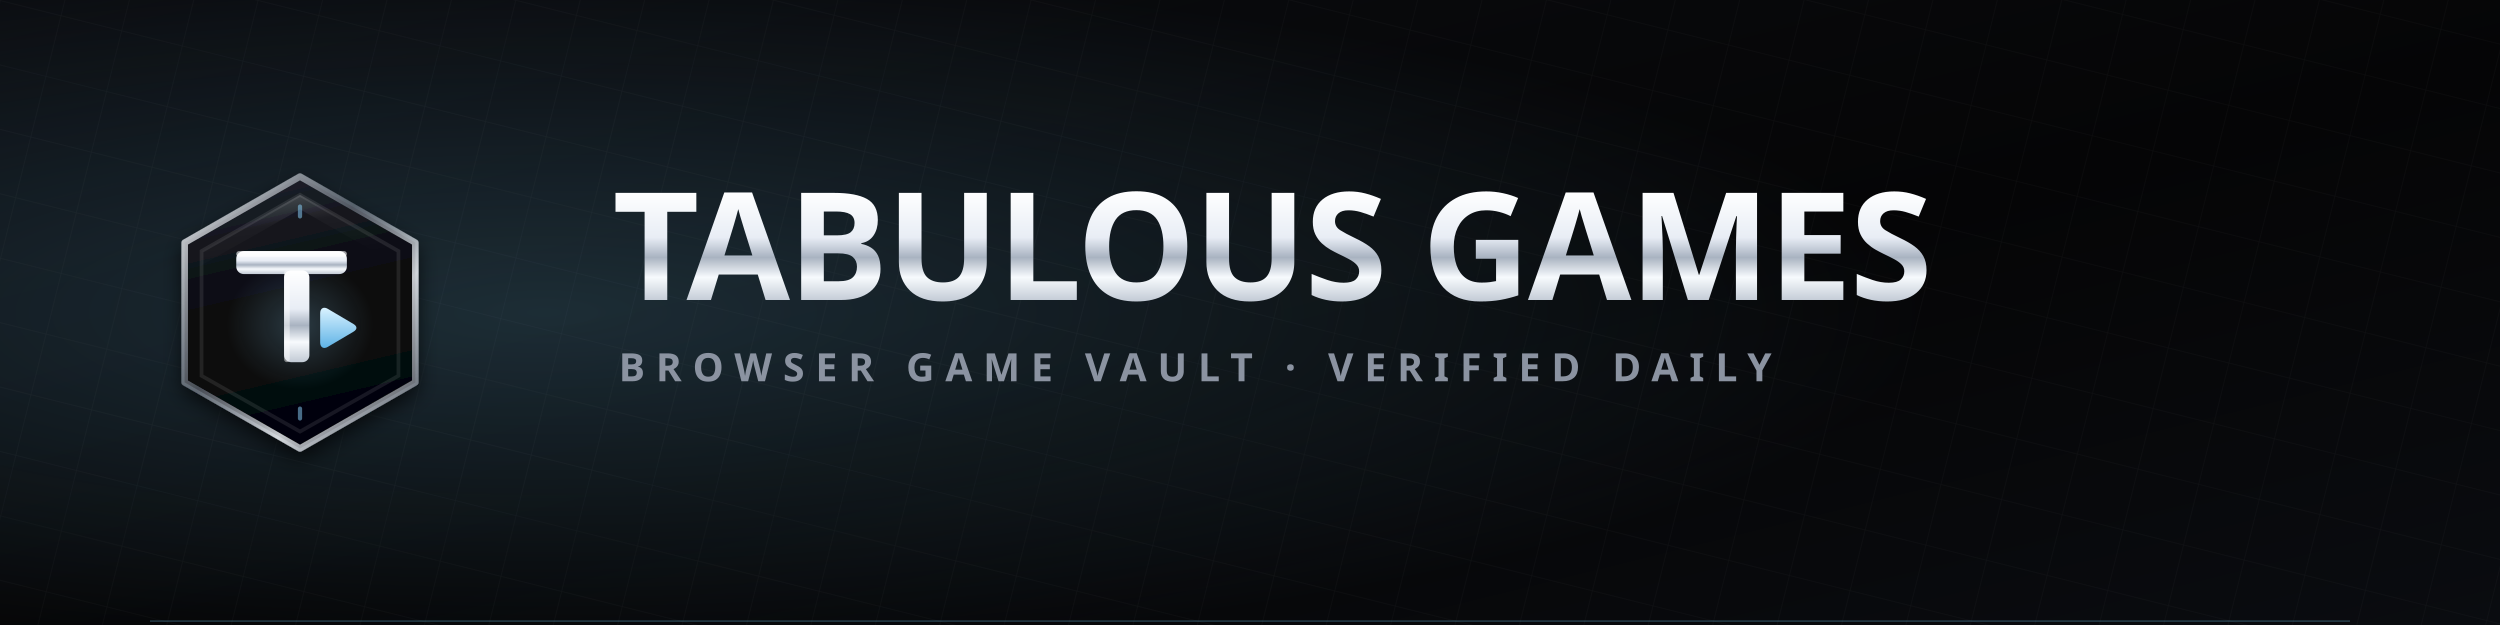
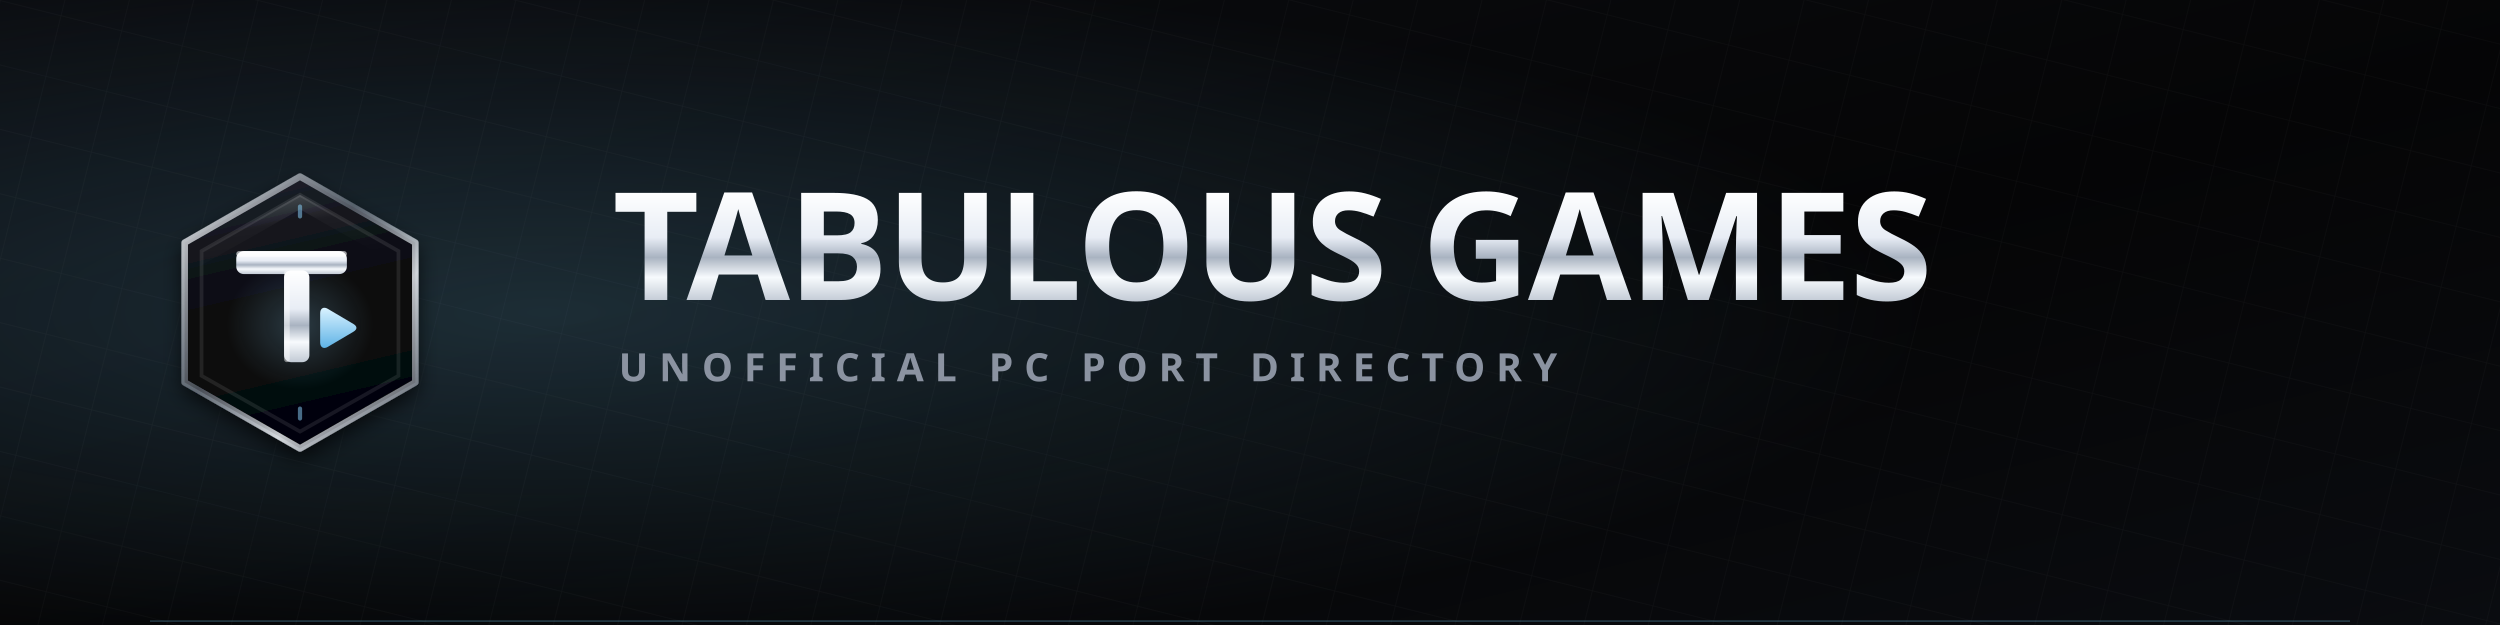
<svg xmlns="http://www.w3.org/2000/svg" width="1600" height="400" viewBox="0 0 1600 400">
  <defs>
    <linearGradient id="bg" x1="0" y1="0" x2="1" y2="1">
      <stop offset="0" stop-color="#0b0d11" />
      <stop offset="0.55" stop-color="#050506" />
      <stop offset="1" stop-color="#0a0c10" />
    </linearGradient>
    <radialGradient id="halo" cx="22%" cy="50%" r="55%">
      <stop offset="0" stop-color="#7dd3fc" stop-opacity="0.18" />
      <stop offset="1" stop-color="#7dd3fc" stop-opacity="0" />
    </radialGradient>
    <linearGradient id="chrome" x1="0" y1="0" x2="0" y2="1">
      <stop offset="0" stop-color="#ffffff" />
      <stop offset="0.42" stop-color="#e8edf5" />
      <stop offset="0.6" stop-color="#a9b3c1" />
      <stop offset="0.78" stop-color="#f7fafd" />
      <stop offset="1" stop-color="#c2cad5" />
    </linearGradient>
    <pattern id="grid" width="40" height="40" patternUnits="userSpaceOnUse" patternTransform="rotate(14)">
      <path d="M0 0H40M0 0V40" stroke="#ffffff" stroke-opacity="0.028" stroke-width="1" />
    </pattern>
  </defs>
  <rect width="1600" height="400" fill="url(#bg)" />
  <rect width="1600" height="400" fill="url(#grid)" />
  <rect width="1600" height="400" fill="url(#halo)" />
  <g transform="translate(96 104) scale(3)">
    <defs>
      <linearGradient id="chrome" x1="0.15" y1="0" x2="0.85" y2="1">
        <stop offset="0" stop-color="#ffffff" />
        <stop offset="0.26" stop-color="#eef2f7" />
        <stop offset="0.5" stop-color="#b6bfcc" />
        <stop offset="0.58" stop-color="#fbfdff" />
        <stop offset="0.78" stop-color="#98a2b1" />
        <stop offset="1" stop-color="#dfe6ef" />
      </linearGradient>
      <linearGradient id="edge" x1="0" y1="0" x2="1" y2="1">
        <stop offset="0" stop-color="#ffffff" stop-opacity="0.92" />
        <stop offset="0.42" stop-color="#9aa3b1" stop-opacity="0.45" />
        <stop offset="0.68" stop-color="#f4f8fd" stop-opacity="0.8" />
        <stop offset="1" stop-color="#6b7280" stop-opacity="0.6" />
      </linearGradient>
      <linearGradient id="glass" x1="0" y1="0" x2="0.2" y2="1">
        <stop offset="0" stop-color="#20252e" />
        <stop offset="0.45" stop-color="#0b0d12" />
        <stop offset="1" stop-color="#040507" />
      </linearGradient>
      <linearGradient id="sheen" x1="0" y1="0" x2="0.4" y2="1">
        <stop offset="0" stop-color="#ffffff" stop-opacity="0.26" />
        <stop offset="0.5" stop-color="#ffffff" stop-opacity="0.03" />
        <stop offset="1" stop-color="#ffffff" stop-opacity="0" />
      </linearGradient>
      <linearGradient id="accent" x1="0" y1="0" x2="0" y2="1">
        <stop offset="0" stop-color="#d9f2ff" />
        <stop offset="1" stop-color="#5fb3e6" />
      </linearGradient>
      <radialGradient id="glow" cx="50%" cy="52%" r="46%">
        <stop offset="0" stop-color="#8fd6ff" stop-opacity="0.22" />
        <stop offset="1" stop-color="#8fd6ff" stop-opacity="0" />
      </radialGradient>
      <filter id="shadow" x="-45%" y="-45%" width="190%" height="190%">
        <feDropShadow dx="0" dy="1.8" stdDeviation="2.2" flood-color="#000" flood-opacity="0.7" />
      </filter>
    </defs>
    <g filter="url(#shadow)">
      <path d="M32 3 56.6 17.1v29.8L32 61 7.4 46.9V17.1z" fill="url(#glass)" stroke="url(#edge)" stroke-width="1.4" stroke-linejoin="round" />
    </g>
    <ellipse cx="32" cy="34" rx="17" ry="15" fill="url(#glow)" />
    <path d="M32 6.9 53 18.9v26.6L32 57.4 11 45.5V18.9z" fill="none" stroke="#fff" stroke-opacity="0.09" stroke-width="0.8" />
    <path d="M32 6.9 53 18.9v3L32 10 11 21.9v-3z" fill="url(#sheen)" />
    <g>
      <rect x="18.4" y="18.9" width="23.6" height="4.9" rx="1.6" fill="url(#chrome)" />
      <rect x="28.6" y="23" width="5.4" height="19.6" rx="1.5" fill="url(#chrome)" />
      <path d="M37.9 31.2c1.75 1.05 3.8 2.25 5.5 3.25.85.5.85 1.15 0 1.65-1.7 1-3.75 2.2-5.5 3.25-.85.5-1.6.1-1.6-.95v-6.25c0-1.05.75-1.45 1.6-.95z" fill="url(#accent)" />
      <rect x="18.4" y="18.9" width="23.6" height="1.2" rx="0.6" fill="#fff" fill-opacity="0.6" />
      <rect x="28.6" y="23" width="1.2" height="19.6" rx="0.6" fill="#fff" fill-opacity="0.45" />
    </g>
    <g stroke="#8fd6ff" stroke-opacity="0.5" stroke-width="0.9" stroke-linecap="round">
      <path d="M32 9.4v2.1M32 52.5v2.1" />
    </g>
  </g>
  <text x="392" y="192" fill="url(#chrome)" font-family="Manrope" font-weight="800" font-size="96" letter-spacing="-1.5">TABULOUS GAMES</text>
-   <text x="396" y="244" fill="#8b93a1" font-family="Manrope" font-weight="700" font-size="25" letter-spacing="7">BROWSER GAME VAULT · VERIFIED DAILY</text>
+   <text x="396" y="244" fill="#8b93a1" font-family="Manrope" font-weight="700" font-size="25" letter-spacing="7">UNOFFICIAL PC PORT DIRECTORY</text>
  <rect x="96" y="397" width="1408" height="1" fill="#7dd3fc" fill-opacity="0.25" />
</svg>
